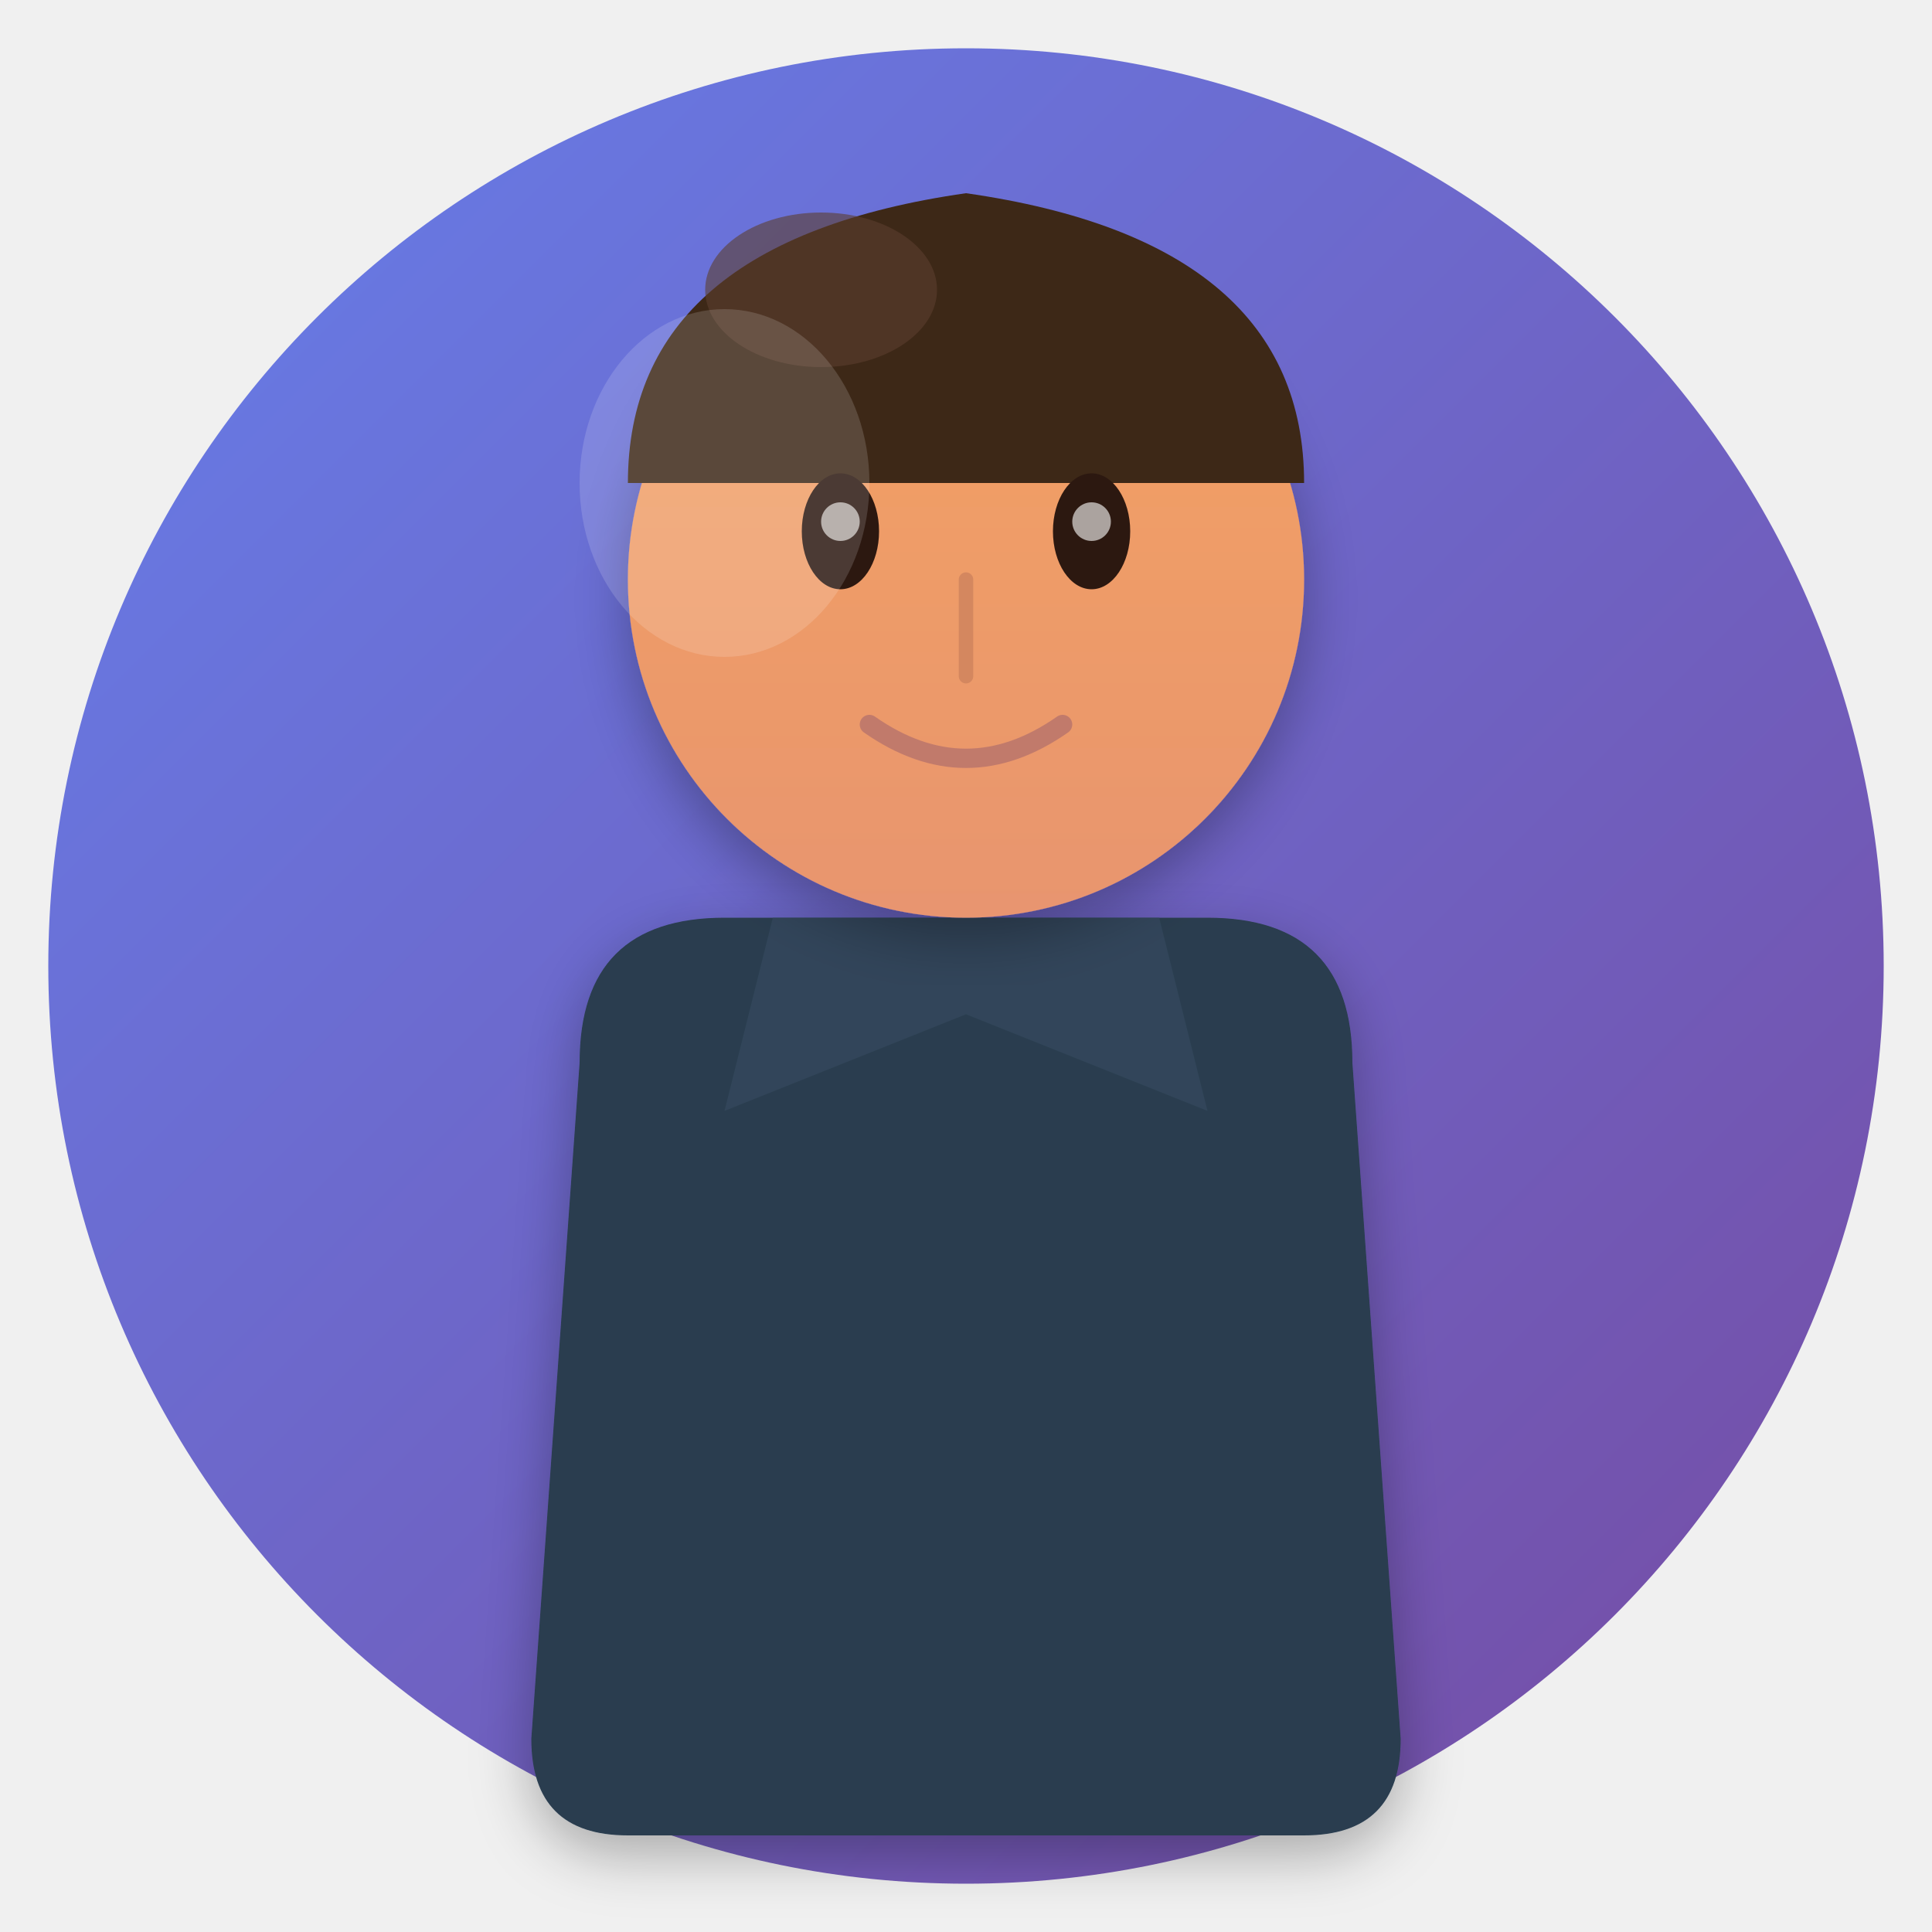
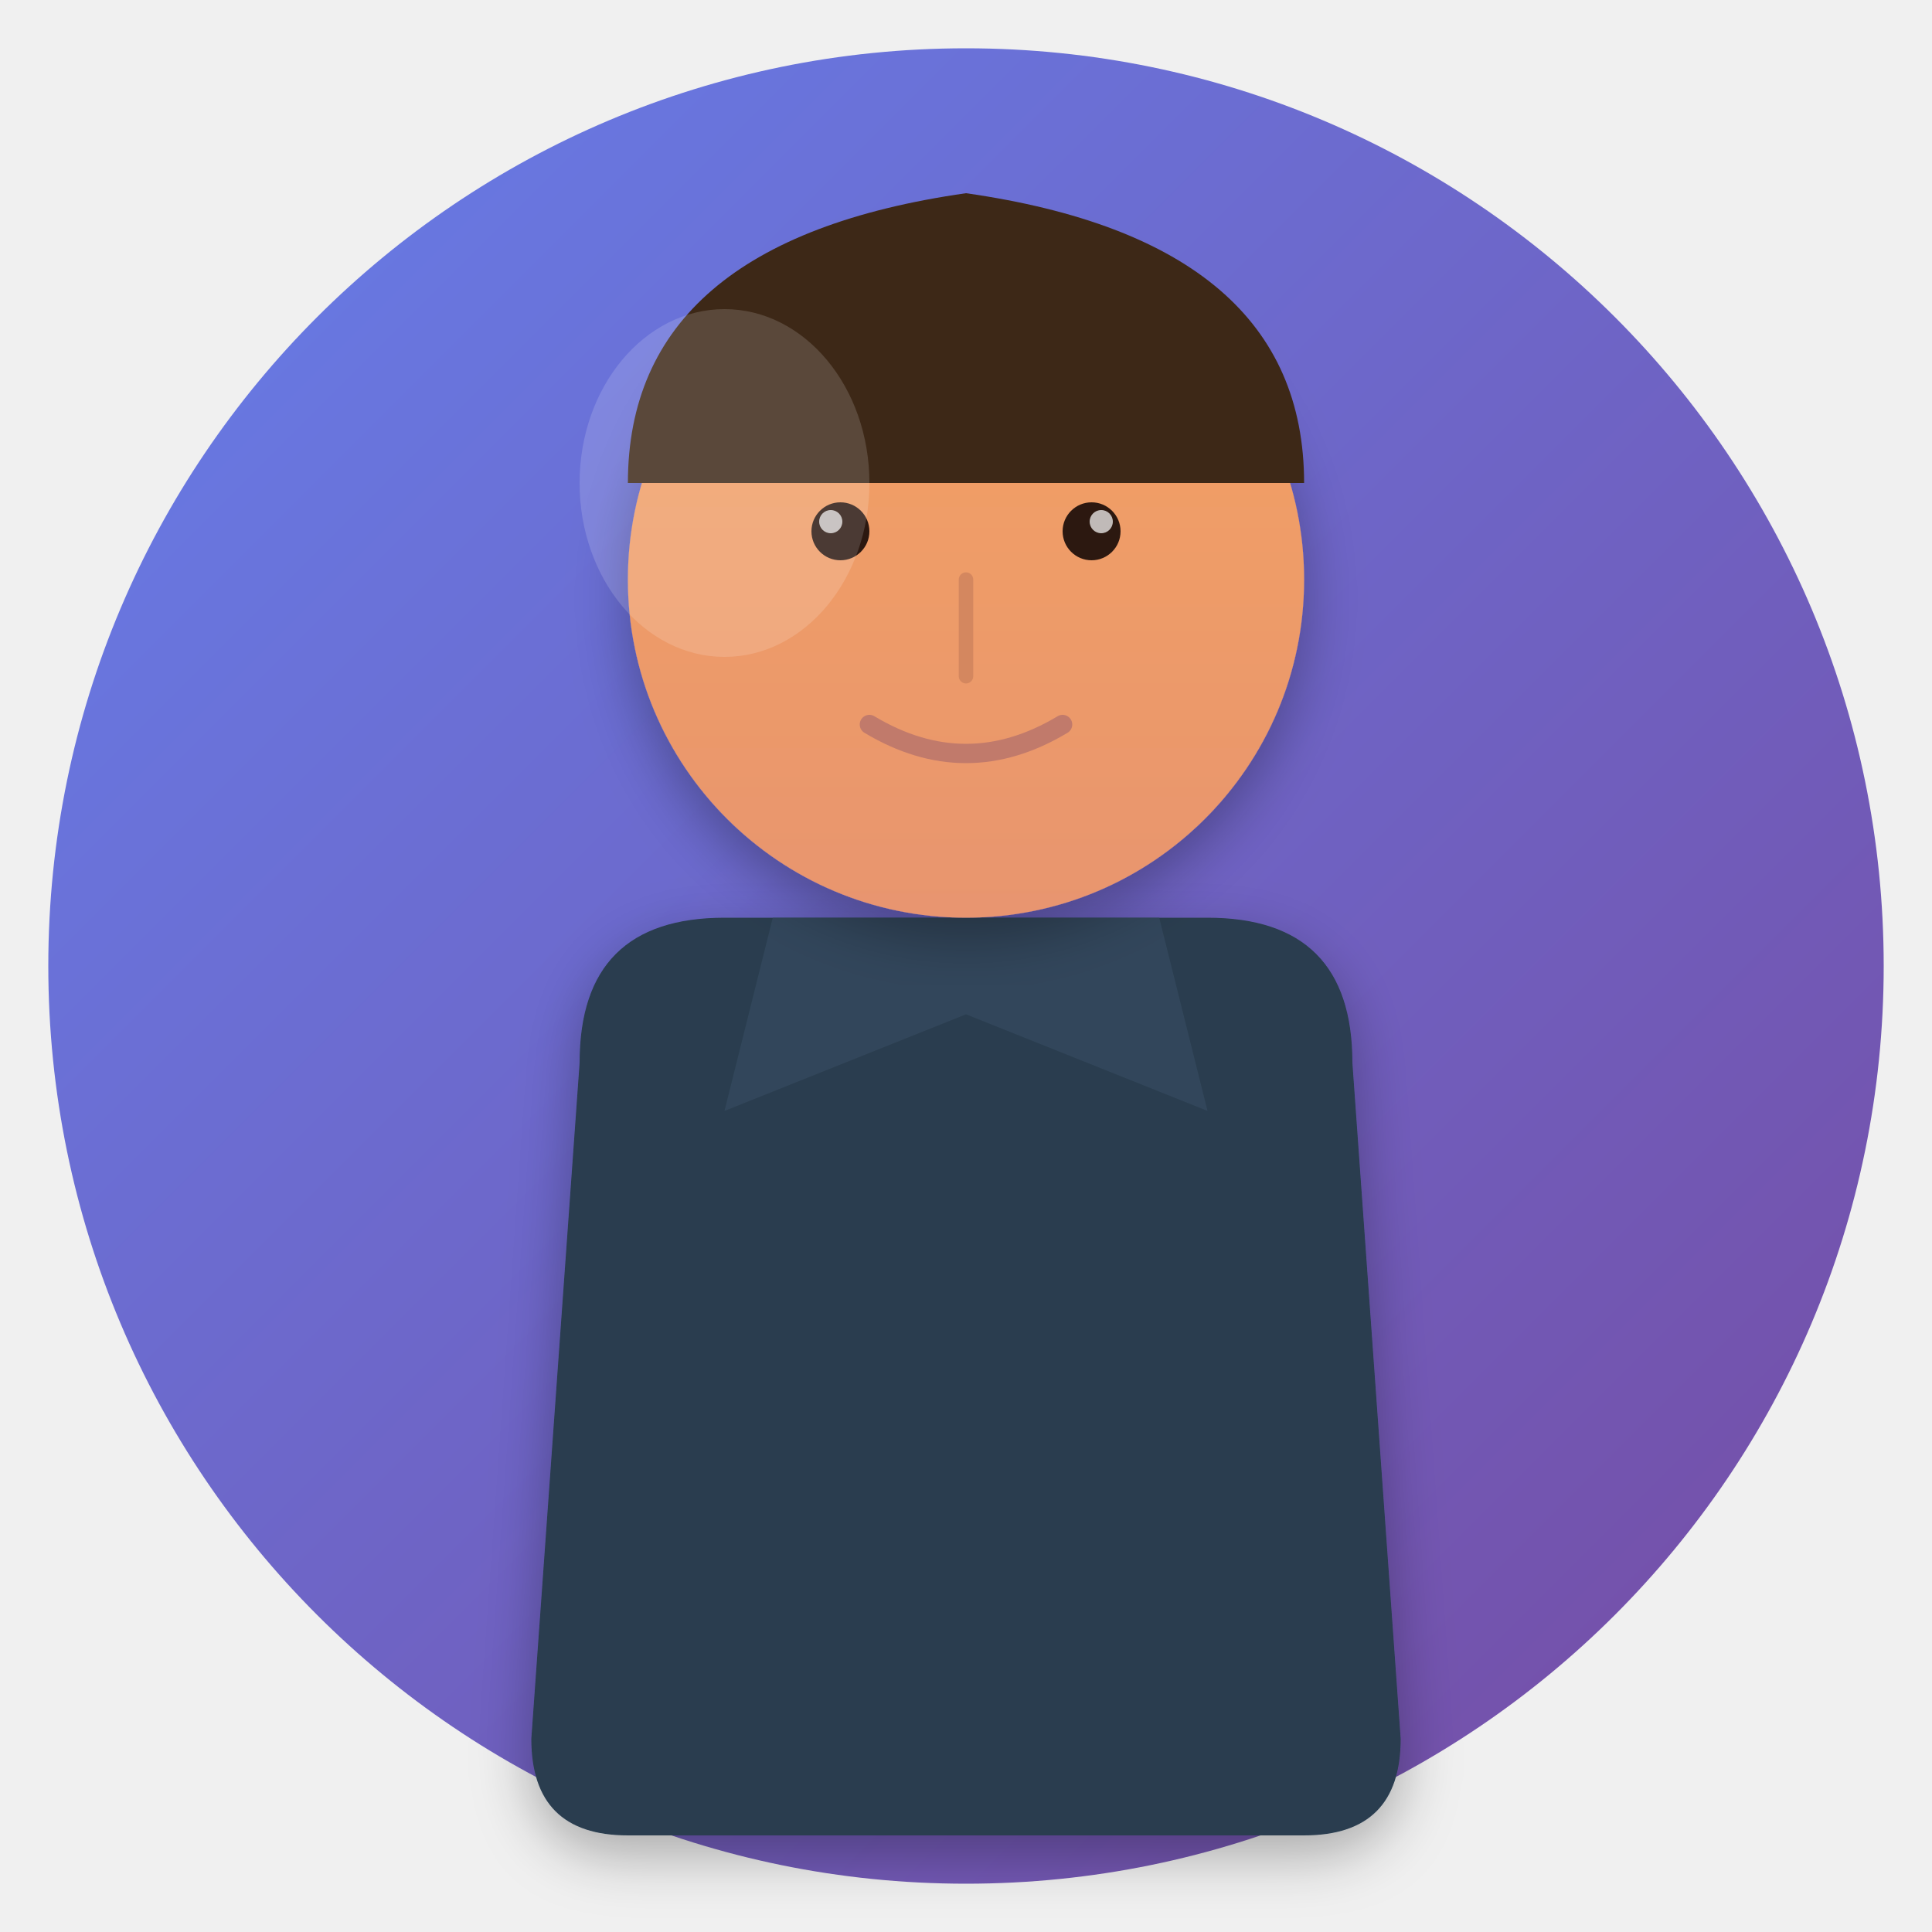
<svg xmlns="http://www.w3.org/2000/svg" width="200" height="200" viewBox="0 0 200 200">
  <defs>
-     <linearGradient id="bgGradient" x1="0%" y1="0%" x2="100%" y2="100%">
+     <linearGradient id="userBg" x1="0%" y1="0%" x2="100%" y2="100%">
      <stop offset="0%" style="stop-color:#667eea;stop-opacity:1" />
      <stop offset="100%" style="stop-color:#764ba2;stop-opacity:1" />
    </linearGradient>
-     <linearGradient id="skinGradient" x1="0%" y1="0%" x2="0%" y2="100%">
+     <linearGradient id="userFace" x1="0%" y1="0%" x2="0%" y2="100%">
      <stop offset="0%" style="stop-color:#f4a261;stop-opacity:1" />
      <stop offset="100%" style="stop-color:#e8956f;stop-opacity:1" />
    </linearGradient>
-     <filter id="shadow">
+     <filter id="userShadow">
      <feDropShadow dx="0" dy="2" stdDeviation="3" flood-opacity="0.3" />
    </filter>
  </defs>
-   <circle cx="100" cy="100" r="95" fill="url(#bgGradient)" />
-   <path d="M 60 110 L 55 180 Q 55 190 65 190 L 135 190 Q 145 190 145 180 L 140 110 Q 140 95 125 95 L 75 95 Q 60 95 60 110 Z" fill="#2c3e50" filter="url(#shadow)" />
-   <path d="M 80 95 L 75 115 L 100 105 L 125 115 L 120 95" fill="#34495e" opacity="0.7" />
-   <circle cx="100" cy="60" r="35" fill="url(#skinGradient)" filter="url(#shadow)" />
+   <circle cx="100" cy="100" r="95" fill="url(#userBg)" />
+   <path d="M 60 110 L 55 180 Q 55 190 65 190 L 135 190 Q 145 190 145 180 L 140 110 Q 140 95 125 95 L 75 95 Q 60 95 60 110 Z" fill="#2c3e50" filter="url(#userShadow)" />
+   <path d="M 80 95 L 75 115 L 100 105 L 125 115 L 120 95" fill="#34495e" opacity="0.8" />
+   <circle cx="100" cy="60" r="35" fill="url(#userFace)" filter="url(#userShadow)" />
  <path d="M 65 50 Q 65 25 100 20 Q 135 25 135 50" fill="#3d2817" />
-   <ellipse cx="85" cy="30" rx="12" ry="8" fill="#5c3d2e" opacity="0.6" />
-   <ellipse cx="87" cy="55" rx="4" ry="6" fill="#2c1810" />
-   <circle cx="87" cy="54" r="2" fill="white" opacity="0.6" />
-   <ellipse cx="113" cy="55" rx="4" ry="6" fill="#2c1810" />
-   <circle cx="113" cy="54" r="2" fill="white" opacity="0.6" />
+   <circle cx="87" cy="55" r="3" fill="#2c1810" />
+   <circle cx="86" cy="54" r="1.2" fill="white" opacity="0.7" />
+   <circle cx="113" cy="55" r="3" fill="#2c1810" />
+   <circle cx="114" cy="54" r="1.2" fill="white" opacity="0.7" />
  <path d="M 100 60 L 100 70" stroke="#d4875f" stroke-width="1.5" stroke-linecap="round" />
-   <path d="M 90 75 Q 100 82 110 75" stroke="#c17a6b" stroke-width="2" fill="none" stroke-linecap="round" />
+   <path d="M 90 75 Q 100 81 110 75" stroke="#c17a6b" stroke-width="2" fill="none" stroke-linecap="round" />
  <ellipse cx="75" cy="50" rx="15" ry="18" fill="white" opacity="0.15" />
</svg>
